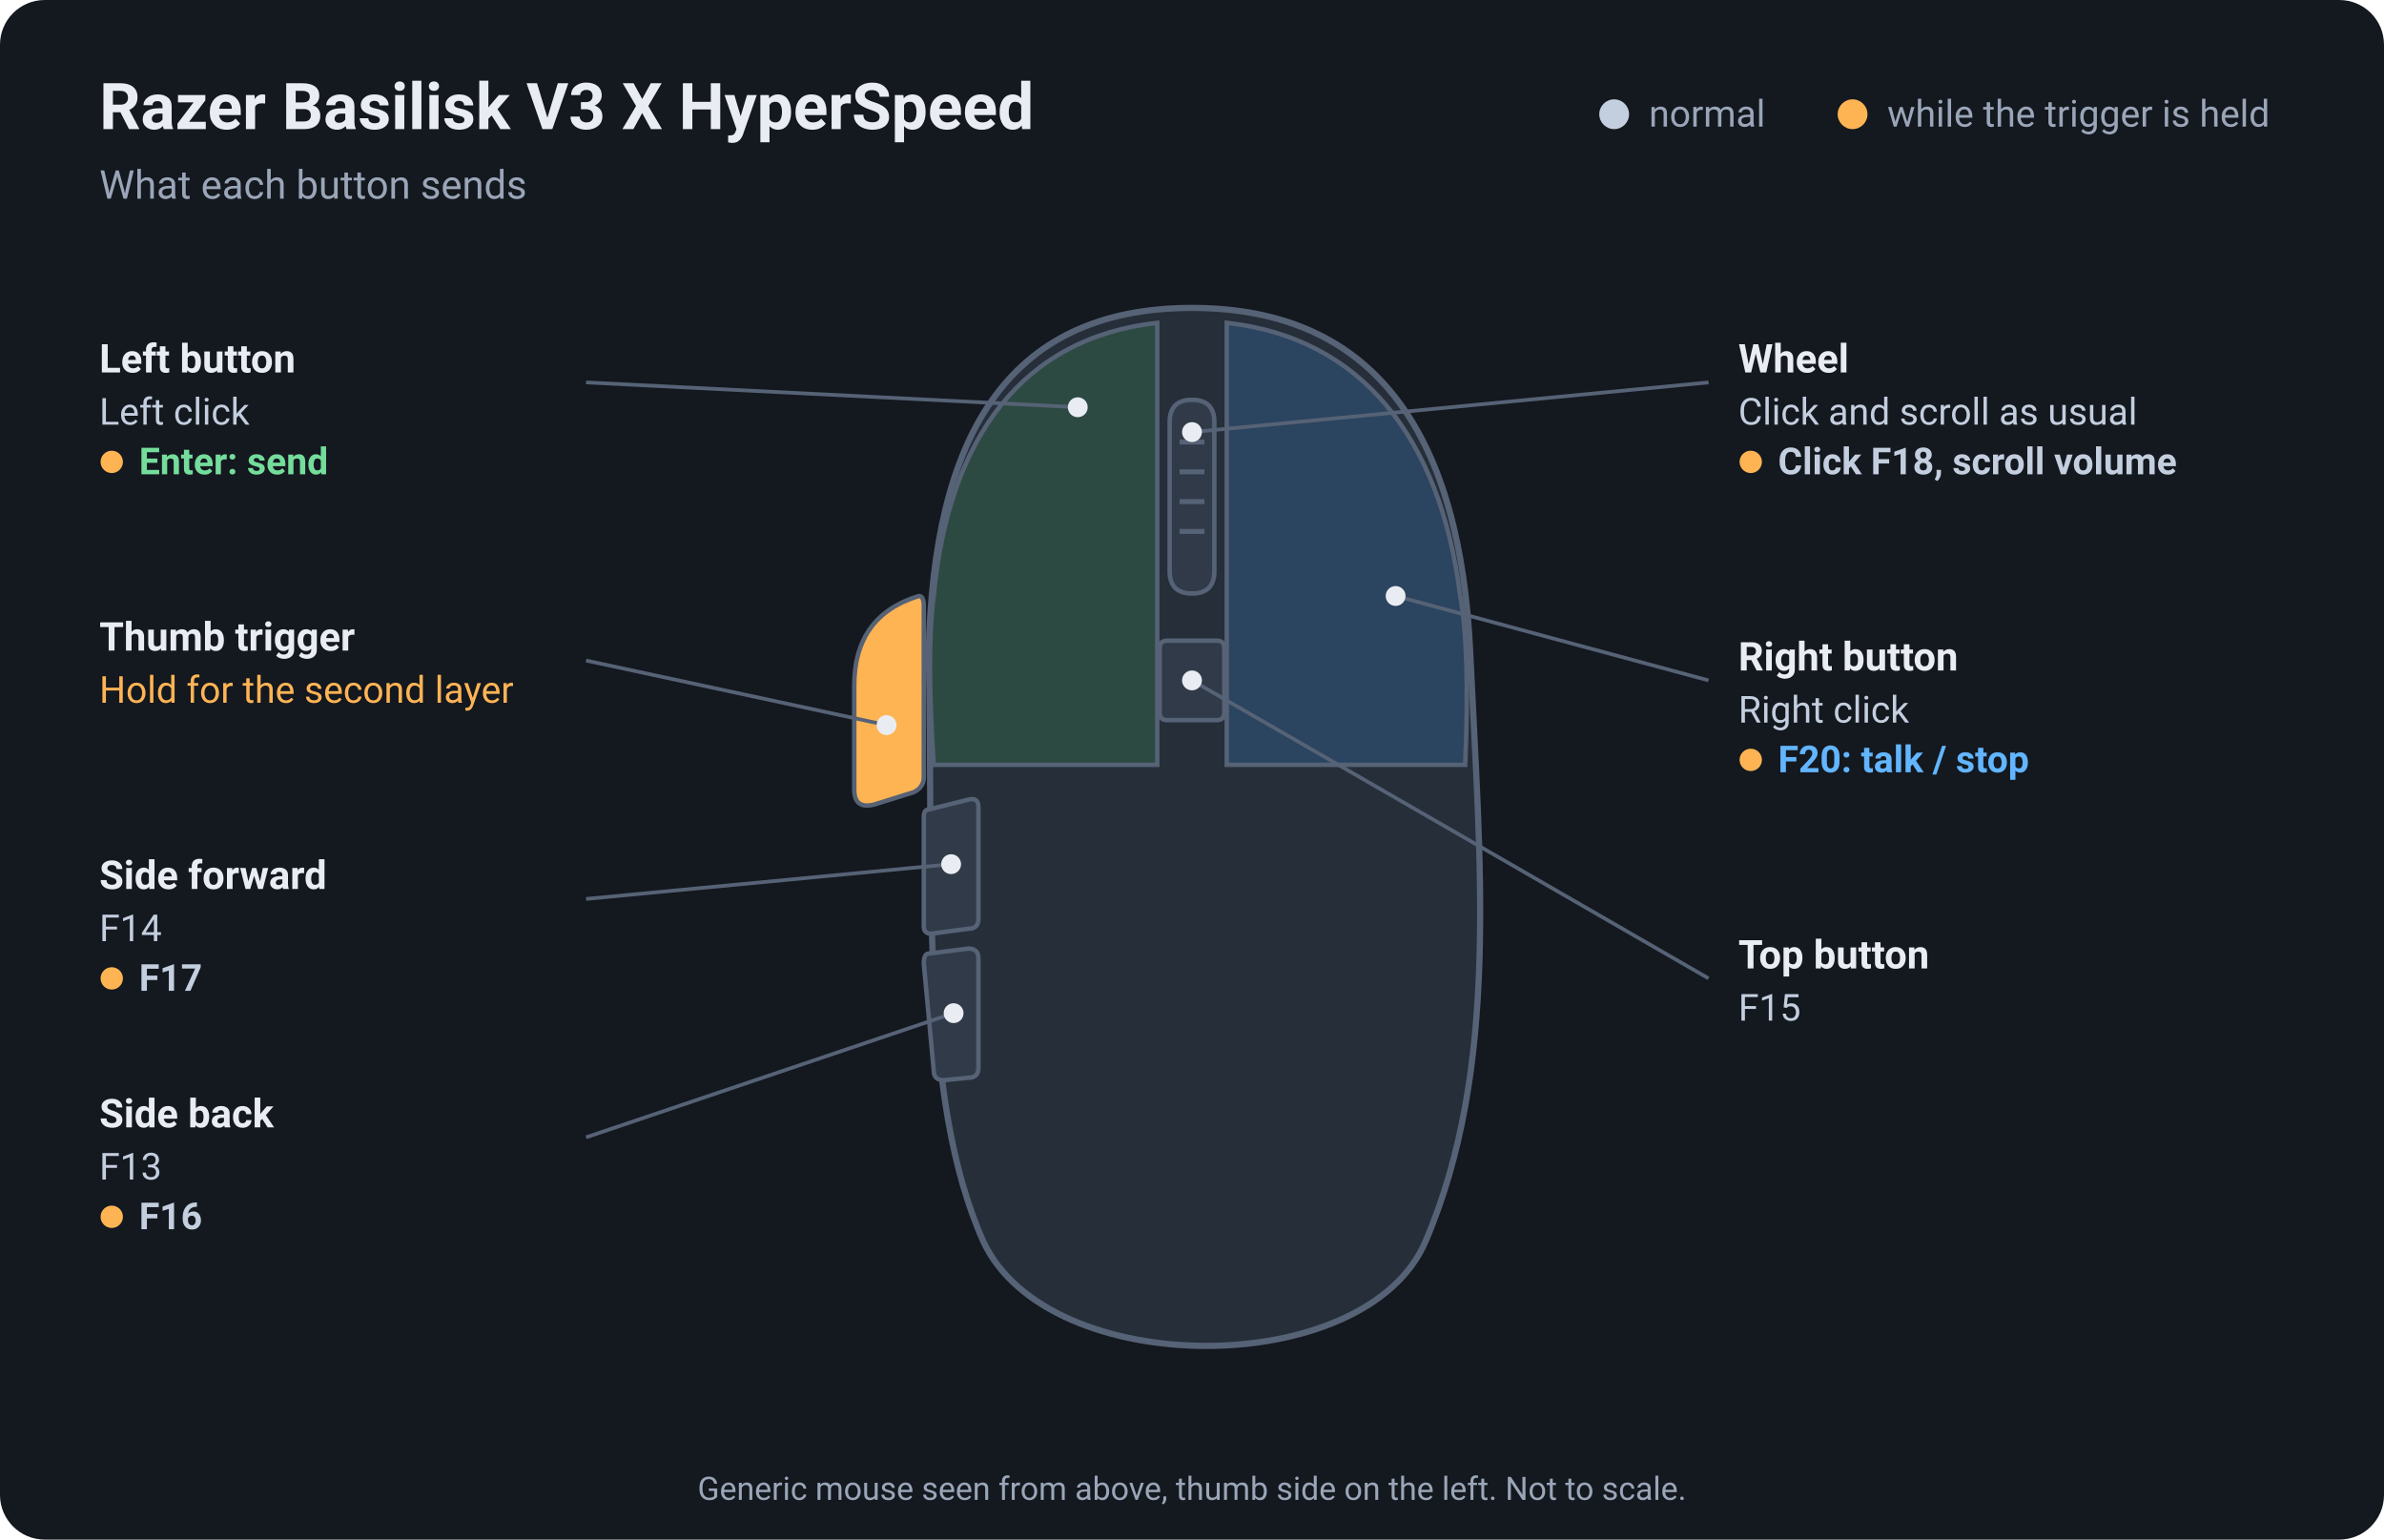
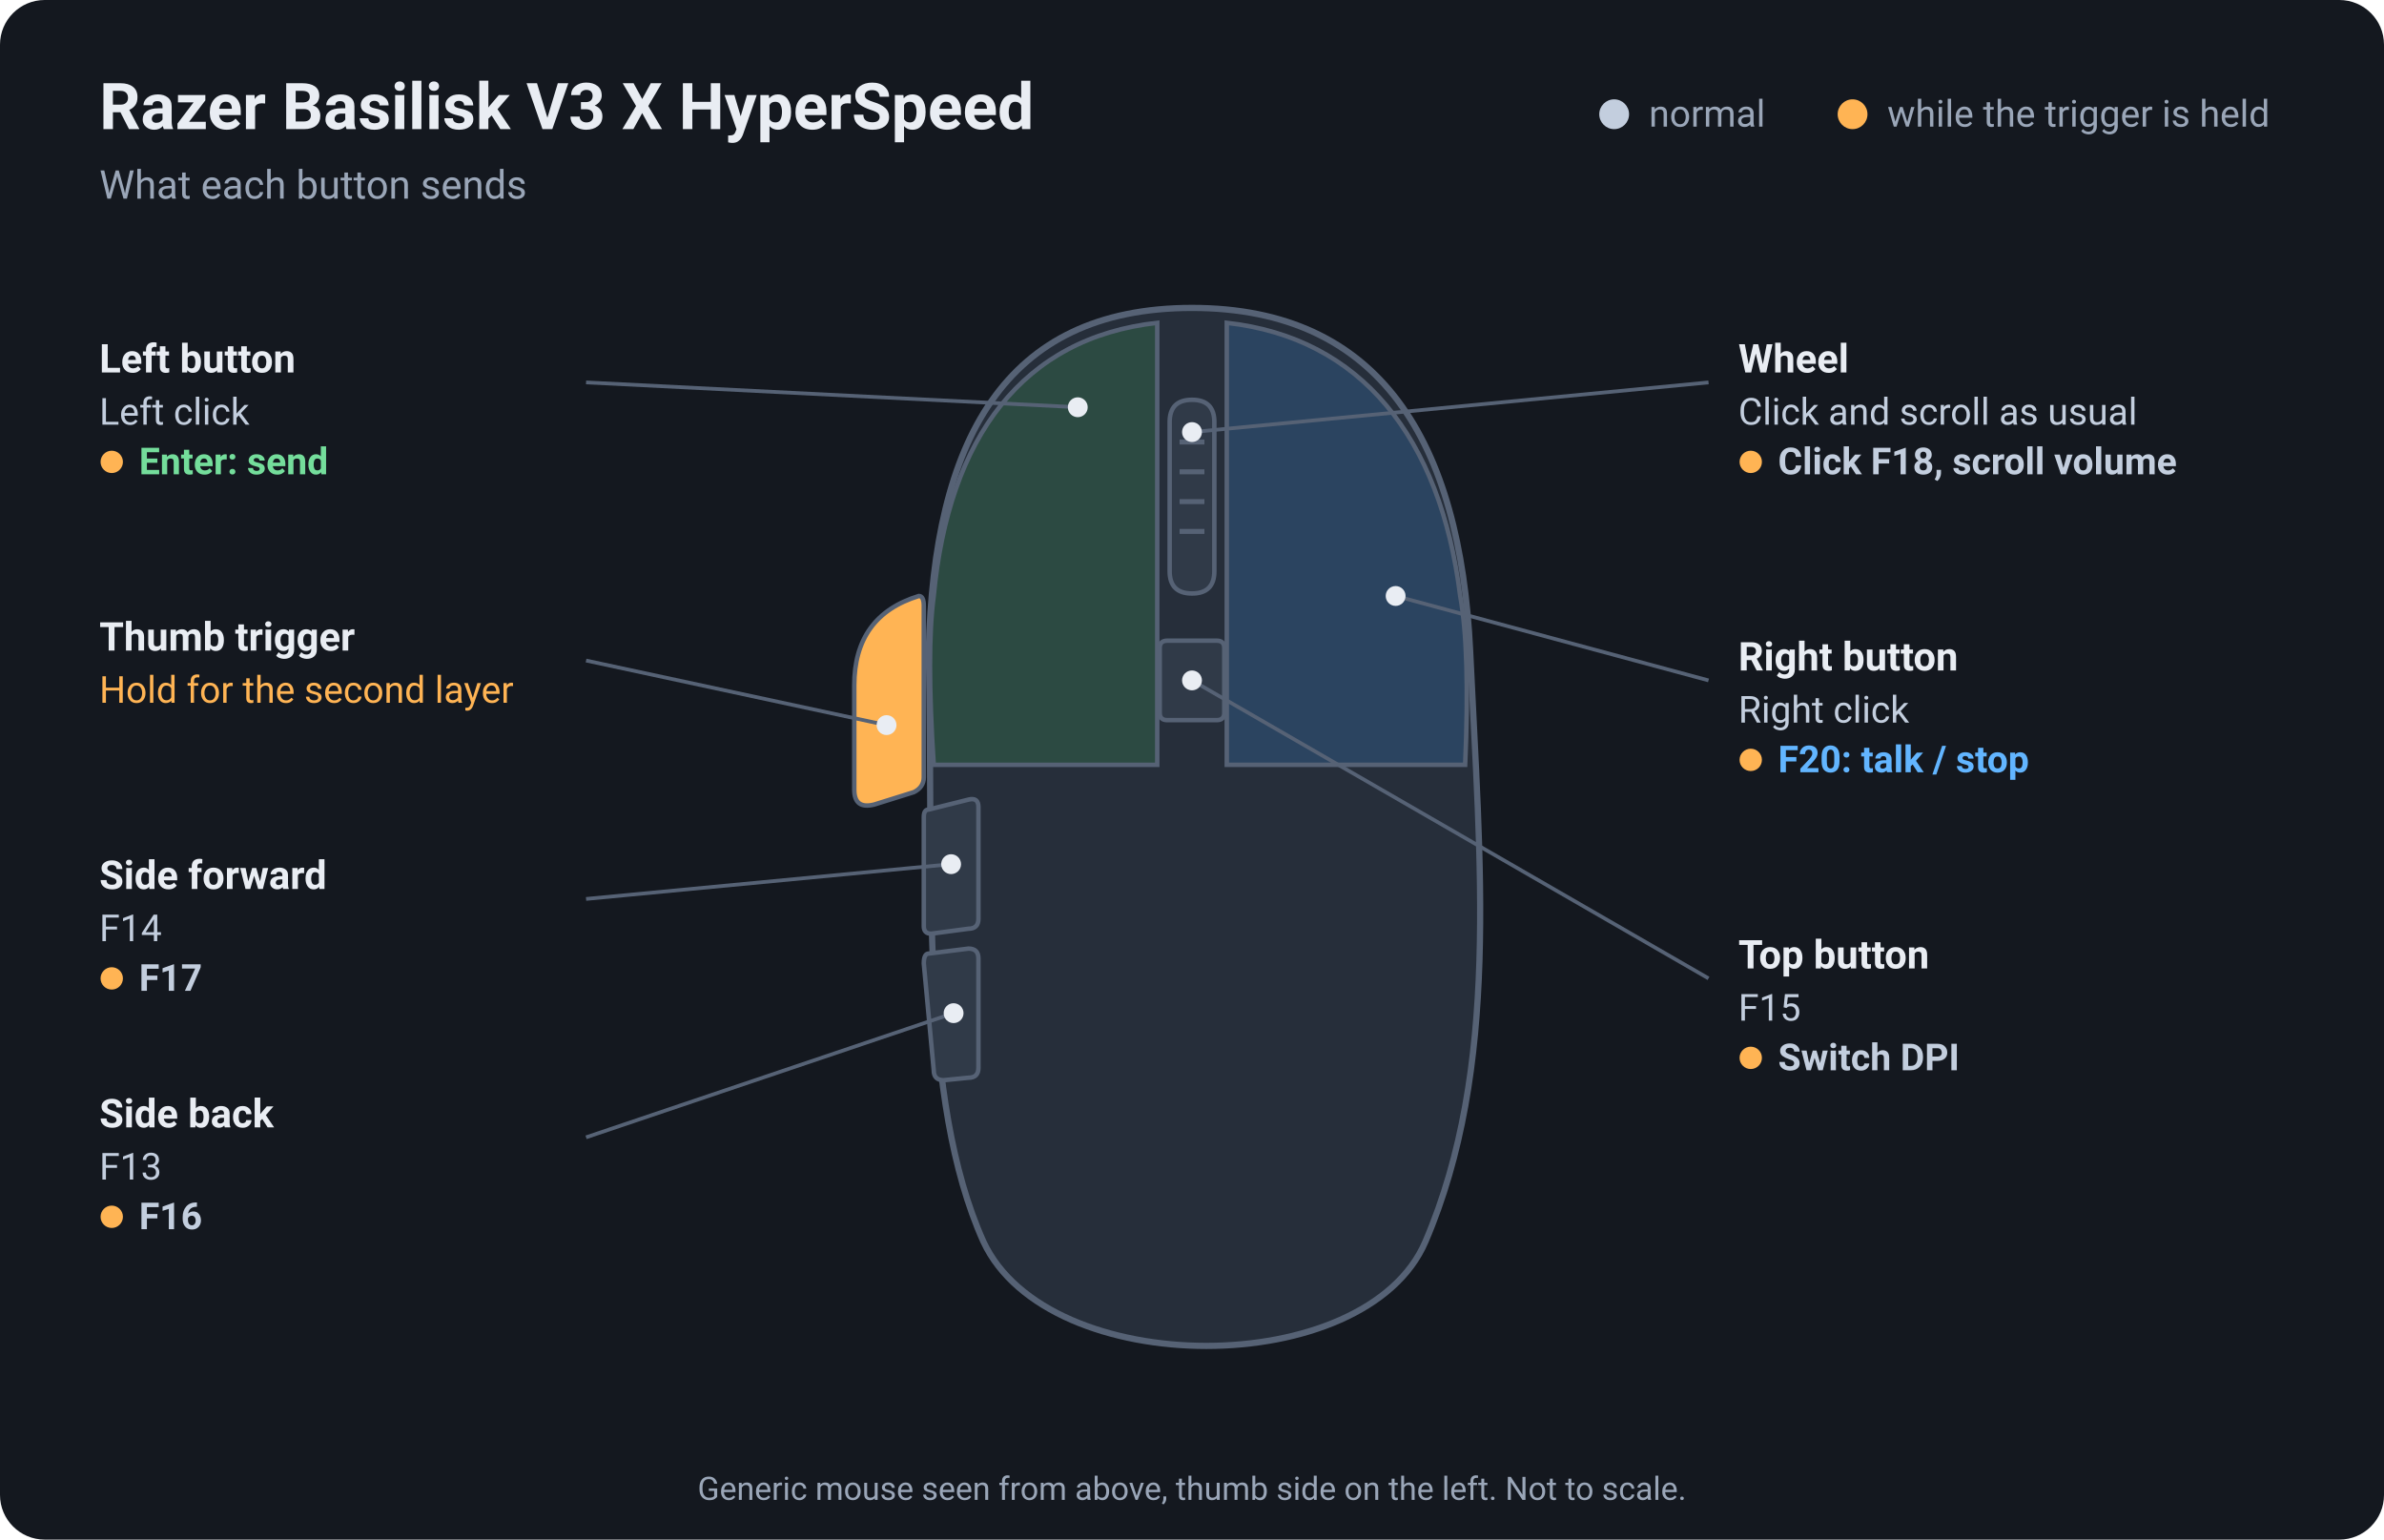
<svg xmlns="http://www.w3.org/2000/svg" viewBox="0 0 960 620" width="960" height="620" role="img" aria-labelledby="t d" font-family="ui-sans-serif,system-ui,-apple-system,'Segoe UI',Roboto,'Noto Sans',sans-serif">
  <rect width="960" height="620" rx="18" fill="#14181f" />
  <text x="40" y="52" font-size="26" fill="#e9edf3" font-weight="650" text-anchor="start">Razer Basilisk V3 X HyperSpeed</text>
  <text x="40" y="80" font-size="16" fill="#9aa6b8" font-weight="400" text-anchor="start">What each button sends</text>
  <circle cx="650" cy="46" r="6" fill="#c3cede" />
  <text x="664" y="51" font-size="15" fill="#9aa6b8" font-weight="400" text-anchor="start">normal</text>
  <circle cx="746" cy="46" r="6" fill="#ffb454" />
  <text x="760" y="51" font-size="15" fill="#9aa6b8" font-weight="400" text-anchor="start">while the trigger is held</text>
  <g transform="translate(330 112)">
    <path d="M150 12C226 12 258 66 262 150C266 236 274 318 244 388C220 444 92 444 66 388C40 330 46 244 44 150C46 66 74 12 150 12Z" fill="#262e3a" stroke="#566275" stroke-width="2.5" />
    <path d="M136 18V196H46Q43 150 46 128C52 64 82 24 136 18Z" fill="#2c4a42" stroke="#566275" stroke-width="1.8" />
    <path d="M164 18V196H260Q262 150 258 128C250 64 218 24 164 18Z" fill="#2b4460" stroke="#566275" stroke-width="1.8" />
    <path d="M141 58Q141 49 150 49Q159 49 159 58V118Q159 127 150 127Q141 127 141 118Z" fill="#303a48" stroke="#566275" stroke-width="1.8" />
    <path d="M140 146H160Q163 146 163 149V175Q163 178 160 178H140Q137 178 137 175V149Q137 146 140 146Z" fill="#303a48" stroke="#566275" stroke-width="1.8" />
    <path d="M44 214L60 210Q64 209 64 213V258Q64 262 60 262L45 264Q42 264 42 261V217Q42 214 44 214Z" fill="#303a48" stroke="#566275" stroke-width="1.8" />
    <path d="M44 272L60 270Q64 270 64 274V318Q64 322 60 322L50 323Q46 323 46 319L42 276Q42 272 44 272Z" fill="#303a48" stroke="#566275" stroke-width="1.8" />
    <path d="M40 128Q14 136 14 164V206Q14 214 22 212L38 207Q42 205 42 201V132Q42 128 40 128Z" fill="#ffb454" stroke="#566275" stroke-width="1.8" />
    <path d="M145 66H155M145 78H155M145 90H155M145 102H155" stroke="#566275" stroke-width="2" />
  </g>
  <path d="M236 154L434 164" stroke="#566275" stroke-width="1.5" />
  <circle cx="434" cy="164" r="4" fill="#e9edf3" />
  <text x="40" y="150" font-size="16" fill="#e9edf3" font-weight="650" text-anchor="start">Left button</text>
  <text x="40" y="171" font-size="15" fill="#c3cede" font-weight="400" text-anchor="start">Left click</text>
  <circle cx="45" cy="186" r="4.5" fill="#ffb454" />
  <text x="56" y="191" font-size="15" fill="#74dd9b" font-weight="600" text-anchor="start">Enter: send</text>
  <path d="M236 266L357 292" stroke="#566275" stroke-width="1.5" />
  <circle cx="357" cy="292" r="4" fill="#e9edf3" />
  <text x="40" y="262" font-size="16" fill="#e9edf3" font-weight="650" text-anchor="start">Thumb trigger</text>
  <text x="40" y="283" font-size="15" fill="#ffb454" font-weight="400" text-anchor="start">Hold for the second layer</text>
  <path d="M236 362L383 348" stroke="#566275" stroke-width="1.5" />
  <circle cx="383" cy="348" r="4" fill="#e9edf3" />
  <text x="40" y="358" font-size="16" fill="#e9edf3" font-weight="650" text-anchor="start">Side forward</text>
  <text x="40" y="379" font-size="15" fill="#c3cede" font-weight="400" text-anchor="start">F14</text>
  <circle cx="45" cy="394" r="4.5" fill="#ffb454" />
  <text x="56" y="399" font-size="15" fill="#c3cede" font-weight="600" text-anchor="start">F17</text>
  <path d="M236 458L384 408" stroke="#566275" stroke-width="1.5" />
  <circle cx="384" cy="408" r="4" fill="#e9edf3" />
  <text x="40" y="454" font-size="16" fill="#e9edf3" font-weight="650" text-anchor="start">Side back</text>
  <text x="40" y="475" font-size="15" fill="#c3cede" font-weight="400" text-anchor="start">F13</text>
  <circle cx="45" cy="490" r="4.5" fill="#ffb454" />
  <text x="56" y="495" font-size="15" fill="#c3cede" font-weight="600" text-anchor="start">F16</text>
  <path d="M688 154L480 174" stroke="#566275" stroke-width="1.5" />
  <circle cx="480" cy="174" r="4" fill="#e9edf3" />
  <text x="700" y="150" font-size="16" fill="#e9edf3" font-weight="650" text-anchor="start">Wheel</text>
  <text x="700" y="171" font-size="15" fill="#c3cede" font-weight="400" text-anchor="start">Click and scroll as usual</text>
  <circle cx="705" cy="186" r="4.5" fill="#ffb454" />
  <text x="716" y="191" font-size="15" fill="#c3cede" font-weight="600" text-anchor="start">Click F18, scroll volume</text>
  <path d="M688 274L562 240" stroke="#566275" stroke-width="1.5" />
  <circle cx="562" cy="240" r="4" fill="#e9edf3" />
  <text x="700" y="270" font-size="16" fill="#e9edf3" font-weight="650" text-anchor="start">Right button</text>
  <text x="700" y="291" font-size="15" fill="#c3cede" font-weight="400" text-anchor="start">Right click</text>
  <circle cx="705" cy="306" r="4.5" fill="#ffb454" />
  <text x="716" y="311" font-size="15" fill="#62b5ff" font-weight="600" text-anchor="start">F20: talk / stop</text>
  <path d="M688 394L480 274" stroke="#566275" stroke-width="1.5" />
  <circle cx="480" cy="274" r="4" fill="#e9edf3" />
  <text x="700" y="390" font-size="16" fill="#e9edf3" font-weight="650" text-anchor="start">Top button</text>
  <text x="700" y="411" font-size="15" fill="#c3cede" font-weight="400" text-anchor="start">F15</text>
+   <circle cx="705" cy="426" r="4.5" fill="#ffb454" />
+   <text x="716" y="431" font-size="15" fill="#c3cede" font-weight="600" text-anchor="start">Switch DPI</text>
  <text x="480.0" y="604" font-size="13" fill="#9aa6b8" font-weight="400" text-anchor="middle">Generic mouse seen from above, thumb side on the left. Not to scale.</text>
</svg>
